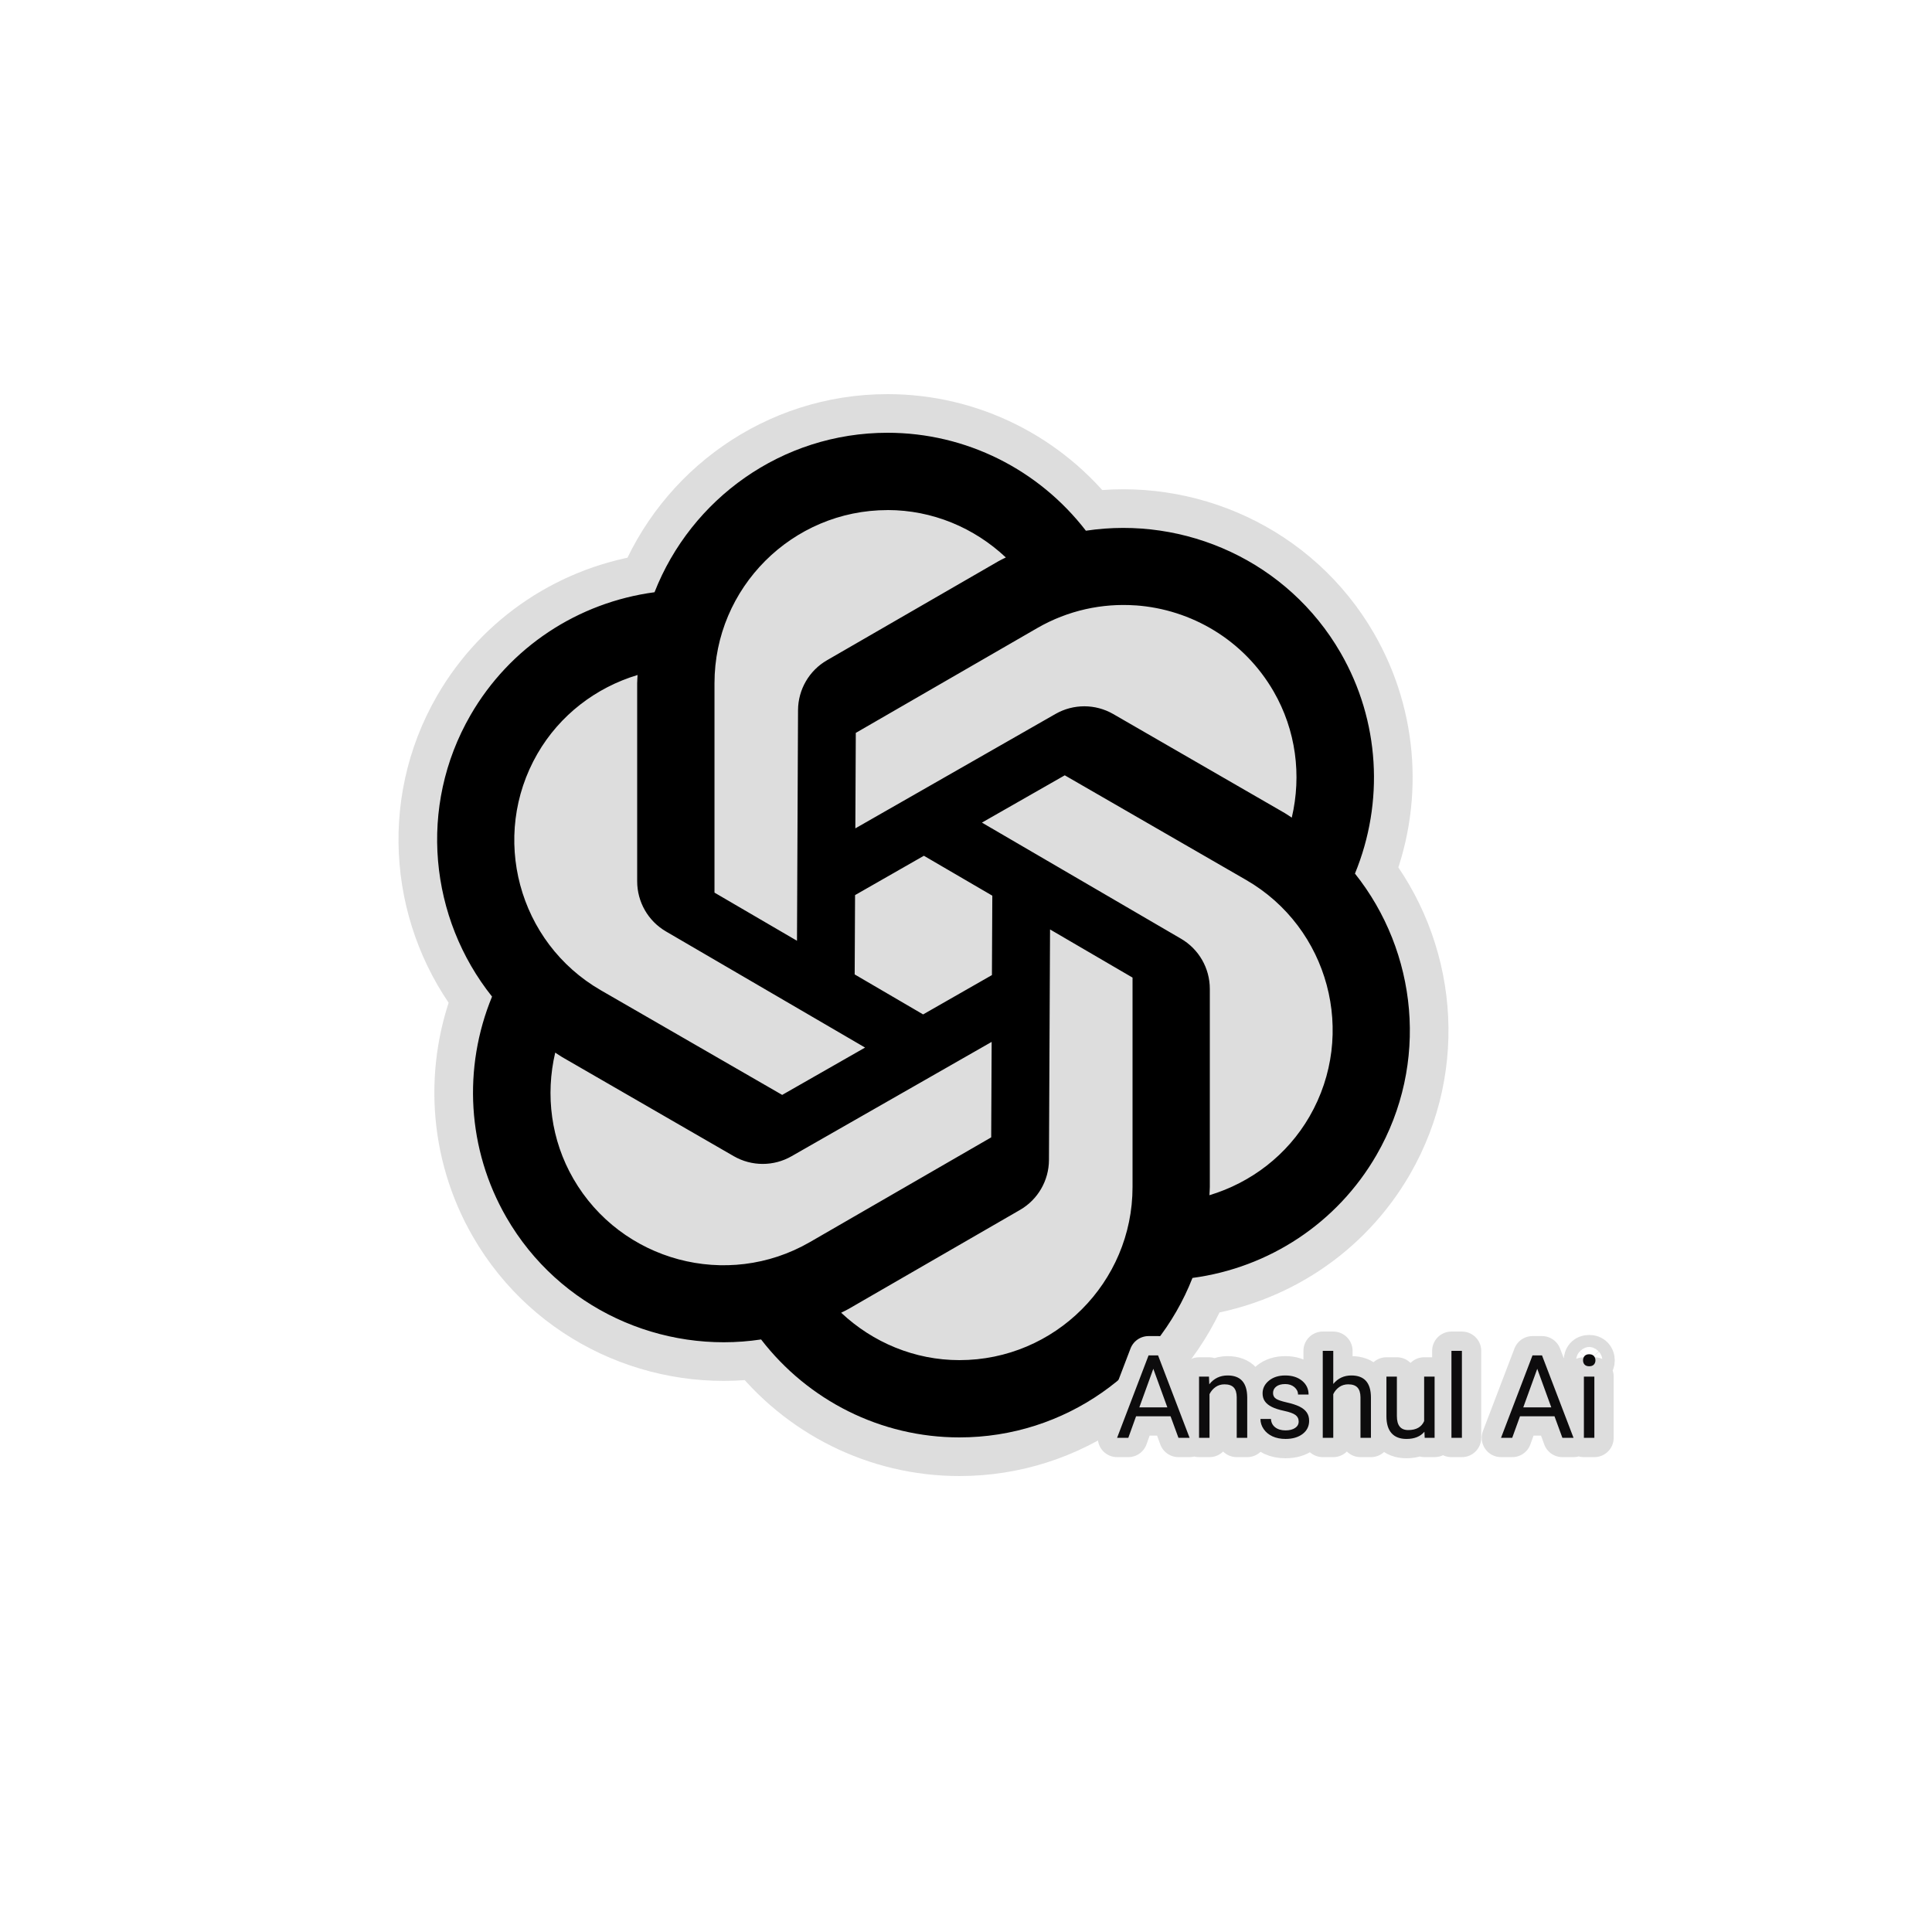
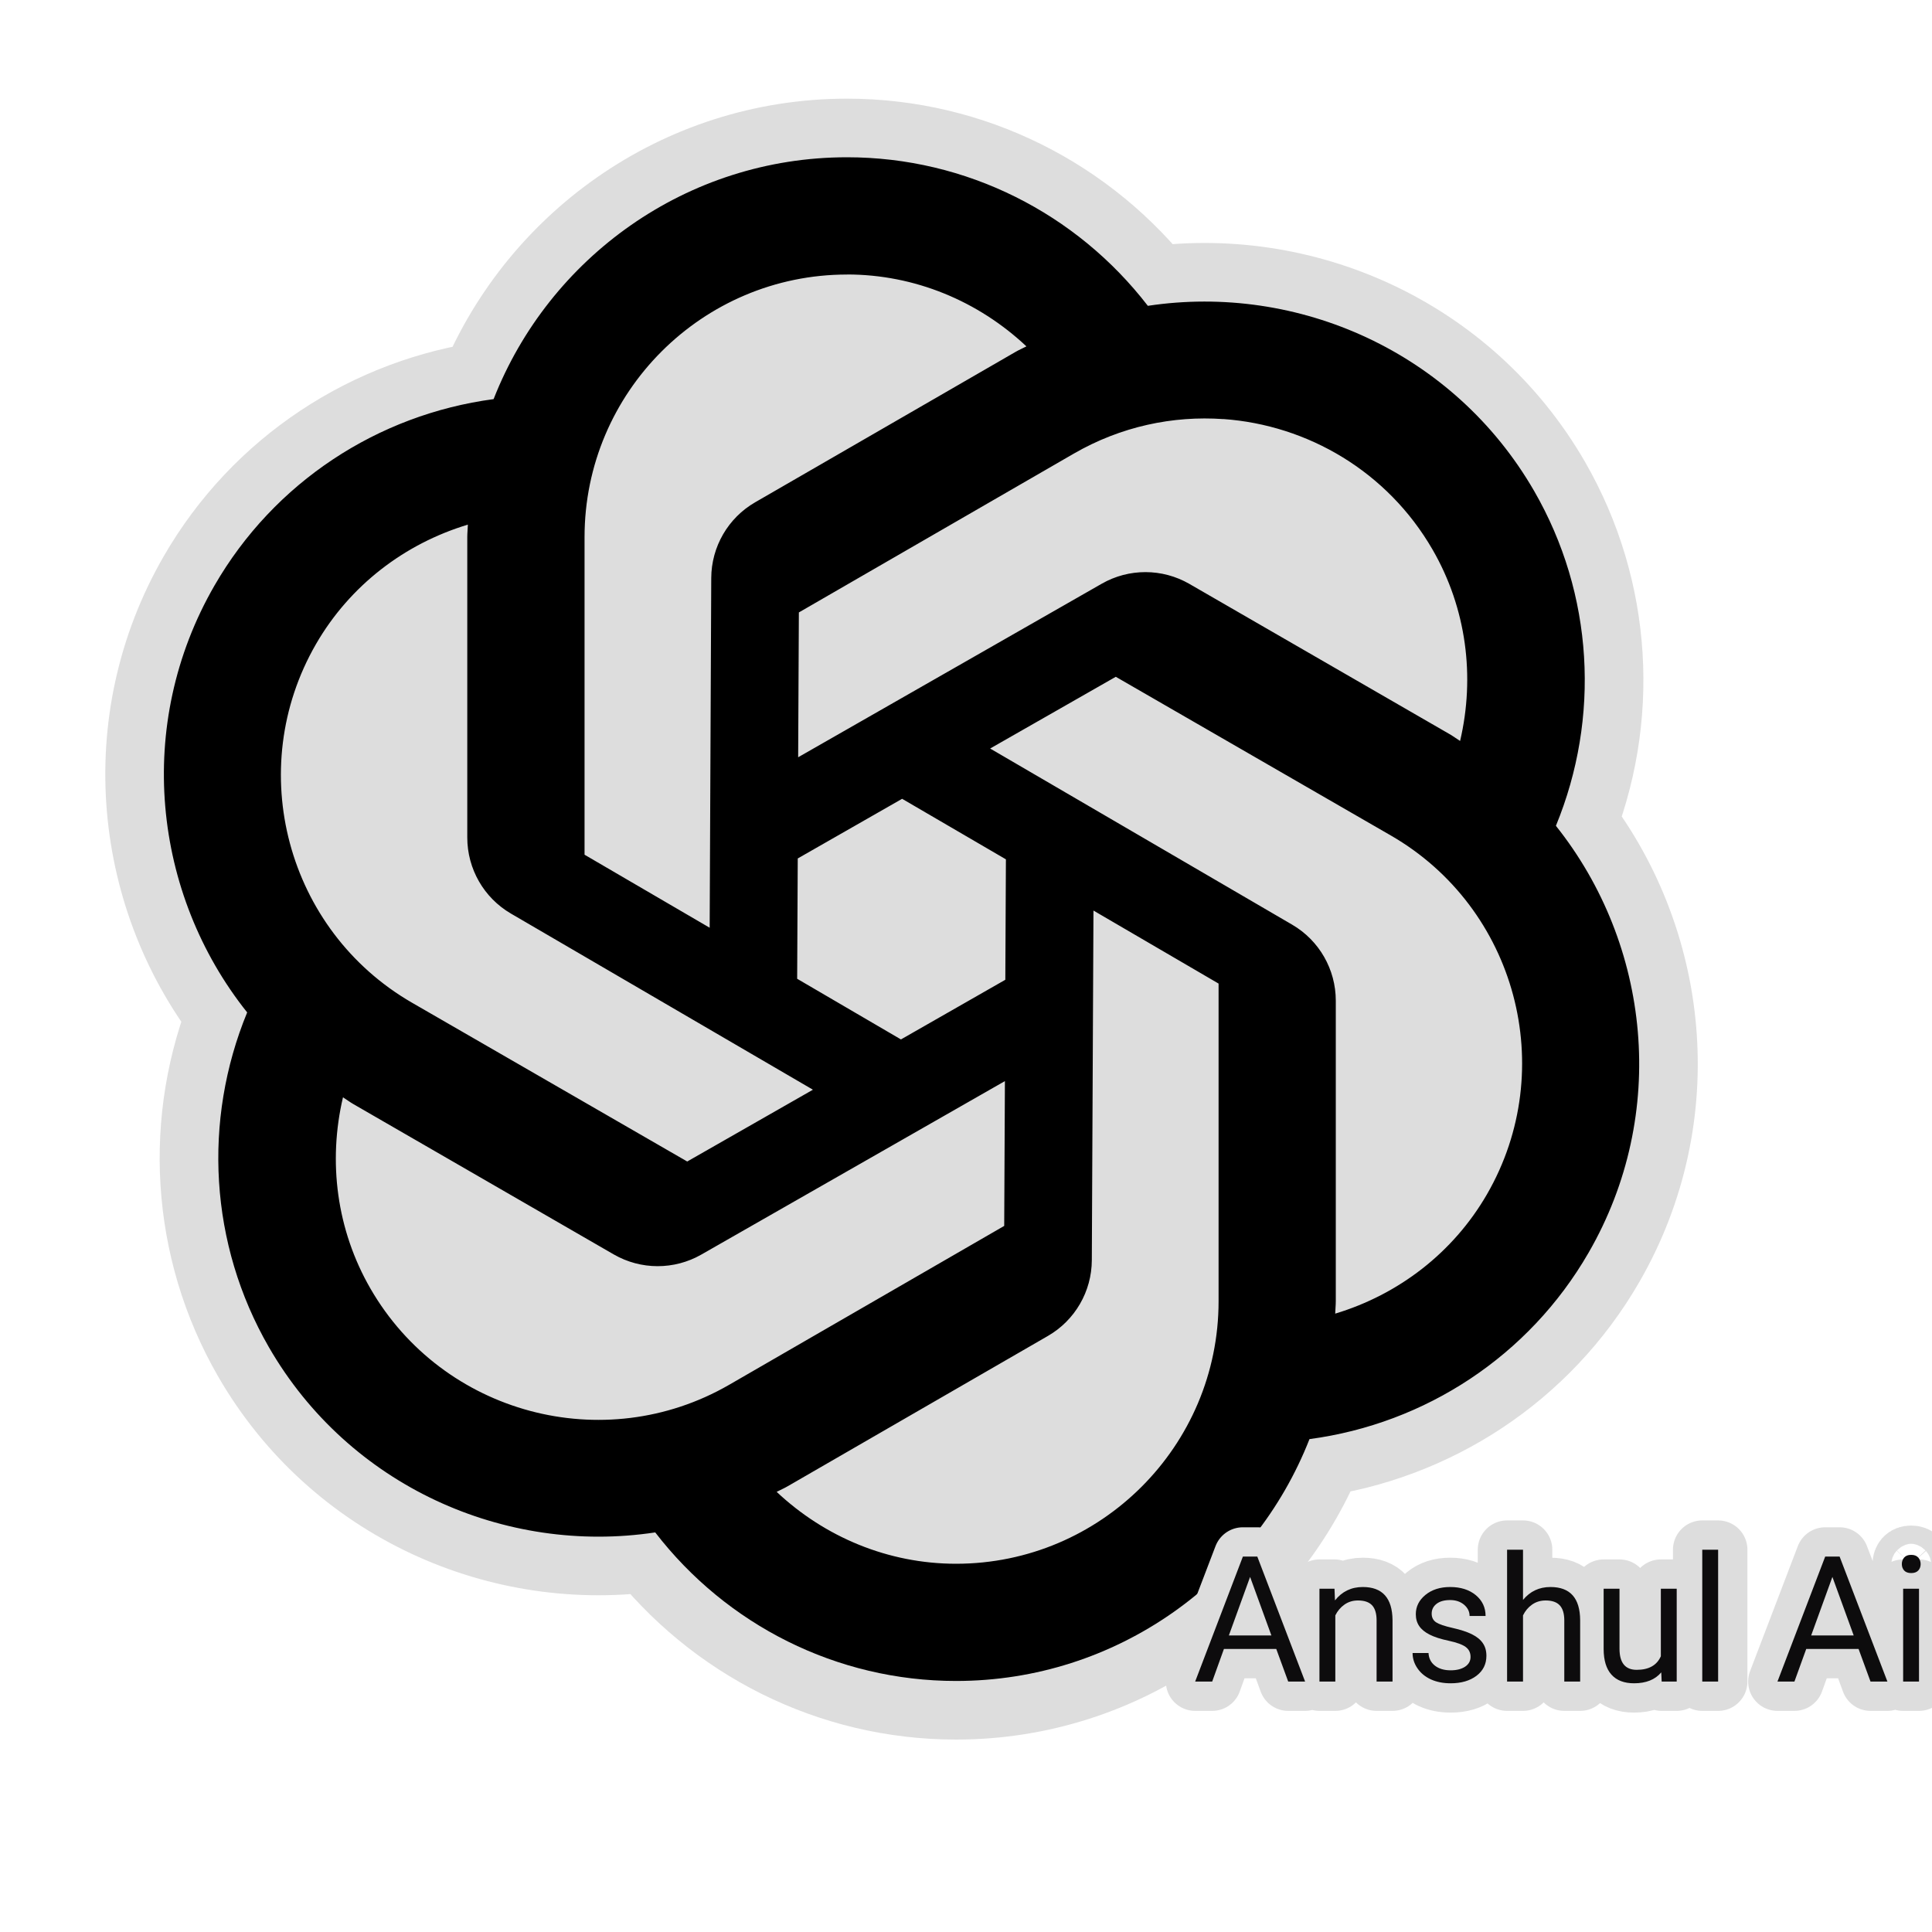
<svg xmlns="http://www.w3.org/2000/svg" x="0px" y="0px" width="100" height="100" viewBox="0,0,256,256">
-   <g transform="translate(51.2,51.2) scale(0.6,0.6)">
+   <g transform="translate(11.52,11.52) scale(0.91,0.91)">
    <g fill="none" fill-rule="nonzero" stroke="none" stroke-width="none" stroke-linecap="butt" stroke-linejoin="none" stroke-miterlimit="10" stroke-dasharray="" stroke-dashoffset="0" font-family="none" font-weight="none" font-size="none" text-anchor="none" style="mix-blend-mode: normal">
      <path transform="translate(-9.38667,-6.82667) scale(8.53333,8.53333)" d="M19.203,4.535c2.561,-0.387 5.222,0.787 6.592,3.16c1.016,1.761 1.131,3.869 0.371,5.713c1.614,2.024 1.926,4.913 0.557,7.285c-1.017,1.762 -2.784,2.916 -4.762,3.18c-0.945,2.411 -3.292,4.127 -6.031,4.127c-2.034,0 -3.915,-0.955 -5.133,-2.535c-2.561,0.387 -5.222,-0.787 -6.592,-3.16c-1.016,-1.761 -1.131,-3.869 -0.371,-5.713c-1.614,-2.024 -1.926,-4.913 -0.557,-7.285c1.017,-1.762 2.784,-2.916 4.762,-3.18c0.945,-2.411 3.292,-4.127 6.031,-4.127c2.034,0 3.915,0.955 5.133,2.535z" id="strokeMainSVG" fill="#dddddd" stroke="#dddddd" stroke-width="2" stroke-linejoin="round" />
      <g transform="translate(-9.38667,-6.82667) scale(8.53333,8.53333)" fill="#000000" stroke="none" stroke-width="1" stroke-linejoin="miter">
        <path d="M14.07,2c-2.74,0 -5.086,1.716 -6.031,4.127c-1.978,0.264 -3.745,1.418 -4.762,3.18c-1.37,2.372 -1.057,5.261 0.557,7.285c-0.759,1.844 -0.645,3.952 0.371,5.713c1.37,2.373 4.031,3.547 6.592,3.16c1.218,1.58 3.099,2.535 5.133,2.535c2.74,0 5.086,-1.716 6.031,-4.127c1.978,-0.264 3.745,-1.418 4.762,-3.18c1.37,-2.372 1.057,-5.261 -0.557,-7.285c0.759,-1.844 0.645,-3.952 -0.371,-5.713c-1.37,-2.373 -4.031,-3.547 -6.592,-3.16c-1.218,-1.58 -3.099,-2.535 -5.133,-2.535zM14.07,4c1.156,0 2.24,0.455 3.061,1.227c-0.063,0.033 -0.128,0.06 -0.189,0.096l-4.439,2.564c-0.462,0.266 -0.748,0.759 -0.75,1.293l-0.027,5.967l-2.135,-1.246v-5.42c0,-2.47 2.01,-4.48 4.48,-4.48zM20.492,6.467c1.435,0.102 2.798,0.892 3.57,2.229c0.578,1.001 0.727,2.167 0.469,3.264c-0.061,-0.038 -0.117,-0.081 -0.18,-0.117l-4.441,-2.564c-0.462,-0.266 -1.031,-0.267 -1.494,-0.002l-5.18,2.961l0.012,-2.471l4.693,-2.711c0.802,-0.463 1.69,-0.649 2.551,-0.588zM7.6,8.268c-0.002,0.071 -0.01,0.141 -0.01,0.213v5.127c0,0.534 0.283,1.028 0.744,1.297l5.154,3.006l-2.145,1.225l-4.695,-2.709c-2.139,-1.235 -2.874,-3.982 -1.639,-6.121c0.578,-1 1.512,-1.712 2.59,-2.037zM18.656,10.865l4.695,2.709c2.139,1.235 2.874,3.982 1.639,6.121c-0.578,1 -1.512,1.712 -2.59,2.037c0.002,-0.071 0.01,-0.141 0.01,-0.213v-5.127c0,-0.534 -0.283,-1.028 -0.744,-1.297l-5.154,-3.006zM15.01,12.947l1.771,1.033l-0.01,2.055l-1.781,1.018l-1.771,-1.035l0.01,-2.053zM18.275,14.854l2.135,1.246v5.42c0,2.47 -2.01,4.48 -4.48,4.48c-1.156,0 -2.24,-0.455 -3.061,-1.227c0.063,-0.033 0.128,-0.06 0.189,-0.096l4.439,-2.564c0.462,-0.266 0.748,-0.759 0.75,-1.293zM16.764,17.764l-0.012,2.471l-4.693,2.711c-2.139,1.235 -4.886,0.498 -6.121,-1.641c-0.578,-1.001 -0.727,-2.167 -0.469,-3.264c0.061,0.038 0.117,0.081 0.18,0.117l4.441,2.564c0.462,0.266 1.031,0.267 1.494,0.002z" />
      </g>
    </g>
    <g fill="none" fill-rule="nonzero" stroke="none" stroke-width="none" stroke-linecap="butt" stroke-linejoin="none" stroke-miterlimit="10" stroke-dasharray="" stroke-dashoffset="0" font-family="none" font-weight="none" font-size="none" text-anchor="none" style="mix-blend-mode: normal">
      <path d="M174.917,232.195l-1.74,-4.75h-7.62l-1.71,4.75h-2.48l6.95,-18.2h2.1l6.96,18.2zM169.367,216.955l-3.09,8.52h6.19zM179.467,218.675h2.19l0.07,1.7c1.033,-1.3 2.383,-1.95 4.05,-1.95c2.86,0 4.303,1.61 4.33,4.83v8.94h-2.32v-8.95c-0.007,-0.973 -0.227,-1.693 -0.66,-2.16c-0.44,-0.467 -1.123,-0.7 -2.05,-0.7c-0.747,0 -1.403,0.2 -1.97,0.6c-0.567,0.4 -1.01,0.923 -1.33,1.57v9.64h-2.31zM201.467,228.605c0,-0.62 -0.237,-1.103 -0.71,-1.45c-0.467,-0.347 -1.287,-0.647 -2.46,-0.9c-1.173,-0.247 -2.103,-0.547 -2.79,-0.9c-0.687,-0.347 -1.193,-0.763 -1.52,-1.25c-0.327,-0.48 -0.49,-1.053 -0.49,-1.72c0,-1.107 0.467,-2.043 1.4,-2.81c0.94,-0.767 2.14,-1.15 3.6,-1.15c1.527,0 2.77,0.393 3.73,1.18c0.953,0.793 1.43,1.807 1.43,3.04h-2.33c0,-0.633 -0.267,-1.18 -0.8,-1.64c-0.54,-0.453 -1.217,-0.68 -2.03,-0.68c-0.847,0 -1.507,0.183 -1.98,0.55c-0.473,0.367 -0.71,0.843 -0.71,1.43c0,0.56 0.22,0.983 0.66,1.27c0.44,0.28 1.237,0.55 2.39,0.81c1.16,0.26 2.097,0.567 2.81,0.92c0.72,0.36 1.25,0.793 1.59,1.3c0.347,0.5 0.52,1.113 0.52,1.84c0,1.207 -0.483,2.177 -1.45,2.91c-0.967,0.727 -2.22,1.09 -3.76,1.09c-1.087,0 -2.047,-0.19 -2.88,-0.57c-0.833,-0.387 -1.483,-0.923 -1.95,-1.61c-0.473,-0.687 -0.71,-1.43 -0.71,-2.23h2.32c0.04,0.773 0.35,1.387 0.93,1.84c0.58,0.453 1.343,0.68 2.29,0.68c0.873,0 1.577,-0.177 2.11,-0.53c0.527,-0.353 0.79,-0.827 0.79,-1.42zM209.107,212.995v7.31c1.027,-1.253 2.36,-1.88 4,-1.88c2.86,0 4.3,1.61 4.32,4.83v8.94h-2.31v-8.95c-0.007,-0.973 -0.23,-1.693 -0.67,-2.16c-0.44,-0.467 -1.12,-0.7 -2.04,-0.7c-0.753,0 -1.413,0.2 -1.98,0.6c-0.567,0.4 -1.007,0.923 -1.32,1.57v9.64h-2.32v-19.2zM229.297,232.195l-0.06,-1.34c-0.893,1.06 -2.213,1.59 -3.96,1.59c-1.44,0 -2.537,-0.42 -3.29,-1.26c-0.753,-0.833 -1.133,-2.07 -1.14,-3.71v-8.8h2.31v8.73c0,2.053 0.833,3.08 2.5,3.08c1.767,0 2.94,-0.66 3.52,-1.98v-9.83h2.31v13.52zM237.517,212.995v19.2h-2.31v-19.2zM259.707,232.195l-1.74,-4.75h-7.62l-1.72,4.75h-2.47l6.95,-18.2h2.1l6.96,18.2zM254.157,216.955l-3.09,8.52h6.19zM266.767,218.675v13.52h-2.31v-13.52zM264.267,215.085c0,-0.373 0.113,-0.69 0.34,-0.95c0.233,-0.26 0.573,-0.39 1.02,-0.39c0.453,0 0.797,0.13 1.03,0.39c0.233,0.26 0.35,0.577 0.35,0.95c0,0.373 -0.117,0.687 -0.35,0.94c-0.233,0.247 -0.577,0.37 -1.03,0.37c-0.447,0 -0.787,-0.123 -1.02,-0.37c-0.227,-0.253 -0.34,-0.567 -0.34,-0.94z" id="strokeMainSVG" fill="#dddddd" stroke="#dddddd" stroke-width="8.533" stroke-linejoin="round" />
      <g fill="#0d0c0d" stroke="none" stroke-width="1" stroke-linejoin="miter">
        <path d="M174.917,232.195l-1.74,-4.75h-7.62l-1.71,4.75h-2.48l6.95,-18.2h2.1l6.96,18.2zM169.367,216.955l-3.09,8.52h6.19zM179.467,218.675h2.19l0.07,1.7c1.033,-1.3 2.383,-1.95 4.05,-1.95v0c2.86,0 4.303,1.61 4.33,4.83v0v8.94h-2.32v-8.95c-0.007,-0.973 -0.227,-1.693 -0.66,-2.16c-0.44,-0.467 -1.123,-0.7 -2.05,-0.7v0c-0.747,0 -1.403,0.2 -1.97,0.6c-0.567,0.4 -1.01,0.923 -1.33,1.57v0v9.64h-2.31zM201.467,228.605v0c0,-0.62 -0.237,-1.103 -0.71,-1.45c-0.467,-0.347 -1.287,-0.647 -2.46,-0.9c-1.173,-0.247 -2.103,-0.547 -2.79,-0.9c-0.687,-0.347 -1.193,-0.763 -1.52,-1.25c-0.327,-0.48 -0.49,-1.053 -0.49,-1.72v0c0,-1.107 0.467,-2.043 1.4,-2.81c0.94,-0.767 2.14,-1.15 3.6,-1.15v0c1.527,0 2.77,0.393 3.73,1.18c0.953,0.793 1.43,1.807 1.43,3.04v0h-2.33c0,-0.633 -0.267,-1.18 -0.8,-1.64c-0.54,-0.453 -1.217,-0.68 -2.03,-0.68v0c-0.847,0 -1.507,0.183 -1.98,0.55c-0.473,0.367 -0.71,0.843 -0.71,1.43v0c0,0.56 0.22,0.983 0.66,1.27c0.44,0.28 1.237,0.55 2.39,0.81c1.16,0.26 2.097,0.567 2.81,0.92c0.72,0.36 1.25,0.793 1.59,1.3c0.347,0.5 0.52,1.113 0.52,1.84v0c0,1.207 -0.483,2.177 -1.45,2.91c-0.967,0.727 -2.22,1.09 -3.76,1.09v0c-1.087,0 -2.047,-0.19 -2.88,-0.57c-0.833,-0.387 -1.483,-0.923 -1.95,-1.61c-0.473,-0.687 -0.71,-1.43 -0.71,-2.23v0h2.32c0.04,0.773 0.35,1.387 0.93,1.84c0.58,0.453 1.343,0.68 2.29,0.68v0c0.873,0 1.577,-0.177 2.11,-0.53c0.527,-0.353 0.79,-0.827 0.79,-1.42zM209.107,212.995v7.31c1.027,-1.253 2.36,-1.88 4,-1.88v0c2.86,0 4.3,1.61 4.32,4.83v0v8.94h-2.31v-8.95c-0.007,-0.973 -0.23,-1.693 -0.67,-2.16c-0.44,-0.467 -1.12,-0.7 -2.04,-0.7v0c-0.753,0 -1.413,0.2 -1.98,0.6c-0.567,0.4 -1.007,0.923 -1.32,1.57v0v9.64h-2.32v-19.2zM229.297,232.195l-0.06,-1.34c-0.893,1.06 -2.213,1.59 -3.96,1.59v0c-1.44,0 -2.537,-0.42 -3.29,-1.26c-0.753,-0.833 -1.133,-2.07 -1.14,-3.71v0v-8.8h2.31v8.73c0,2.053 0.833,3.08 2.5,3.08v0c1.767,0 2.94,-0.66 3.52,-1.98v0v-9.83h2.31v13.52zM237.517,212.995v19.2h-2.31v-19.2zM259.707,232.195l-1.74,-4.75h-7.62l-1.72,4.75h-2.47l6.95,-18.2h2.1l6.96,18.2zM254.157,216.955l-3.09,8.52h6.19zM266.767,218.675v13.52h-2.31v-13.52zM264.267,215.085v0c0,-0.373 0.113,-0.69 0.34,-0.95c0.233,-0.26 0.573,-0.39 1.02,-0.39c0.453,0 0.797,0.13 1.03,0.39c0.233,0.26 0.35,0.577 0.35,0.95c0,0.373 -0.117,0.687 -0.35,0.94c-0.233,0.247 -0.577,0.37 -1.03,0.37c-0.447,0 -0.787,-0.123 -1.02,-0.37c-0.227,-0.253 -0.34,-0.567 -0.34,-0.94z" />
      </g>
    </g>
  </g>
</svg>
